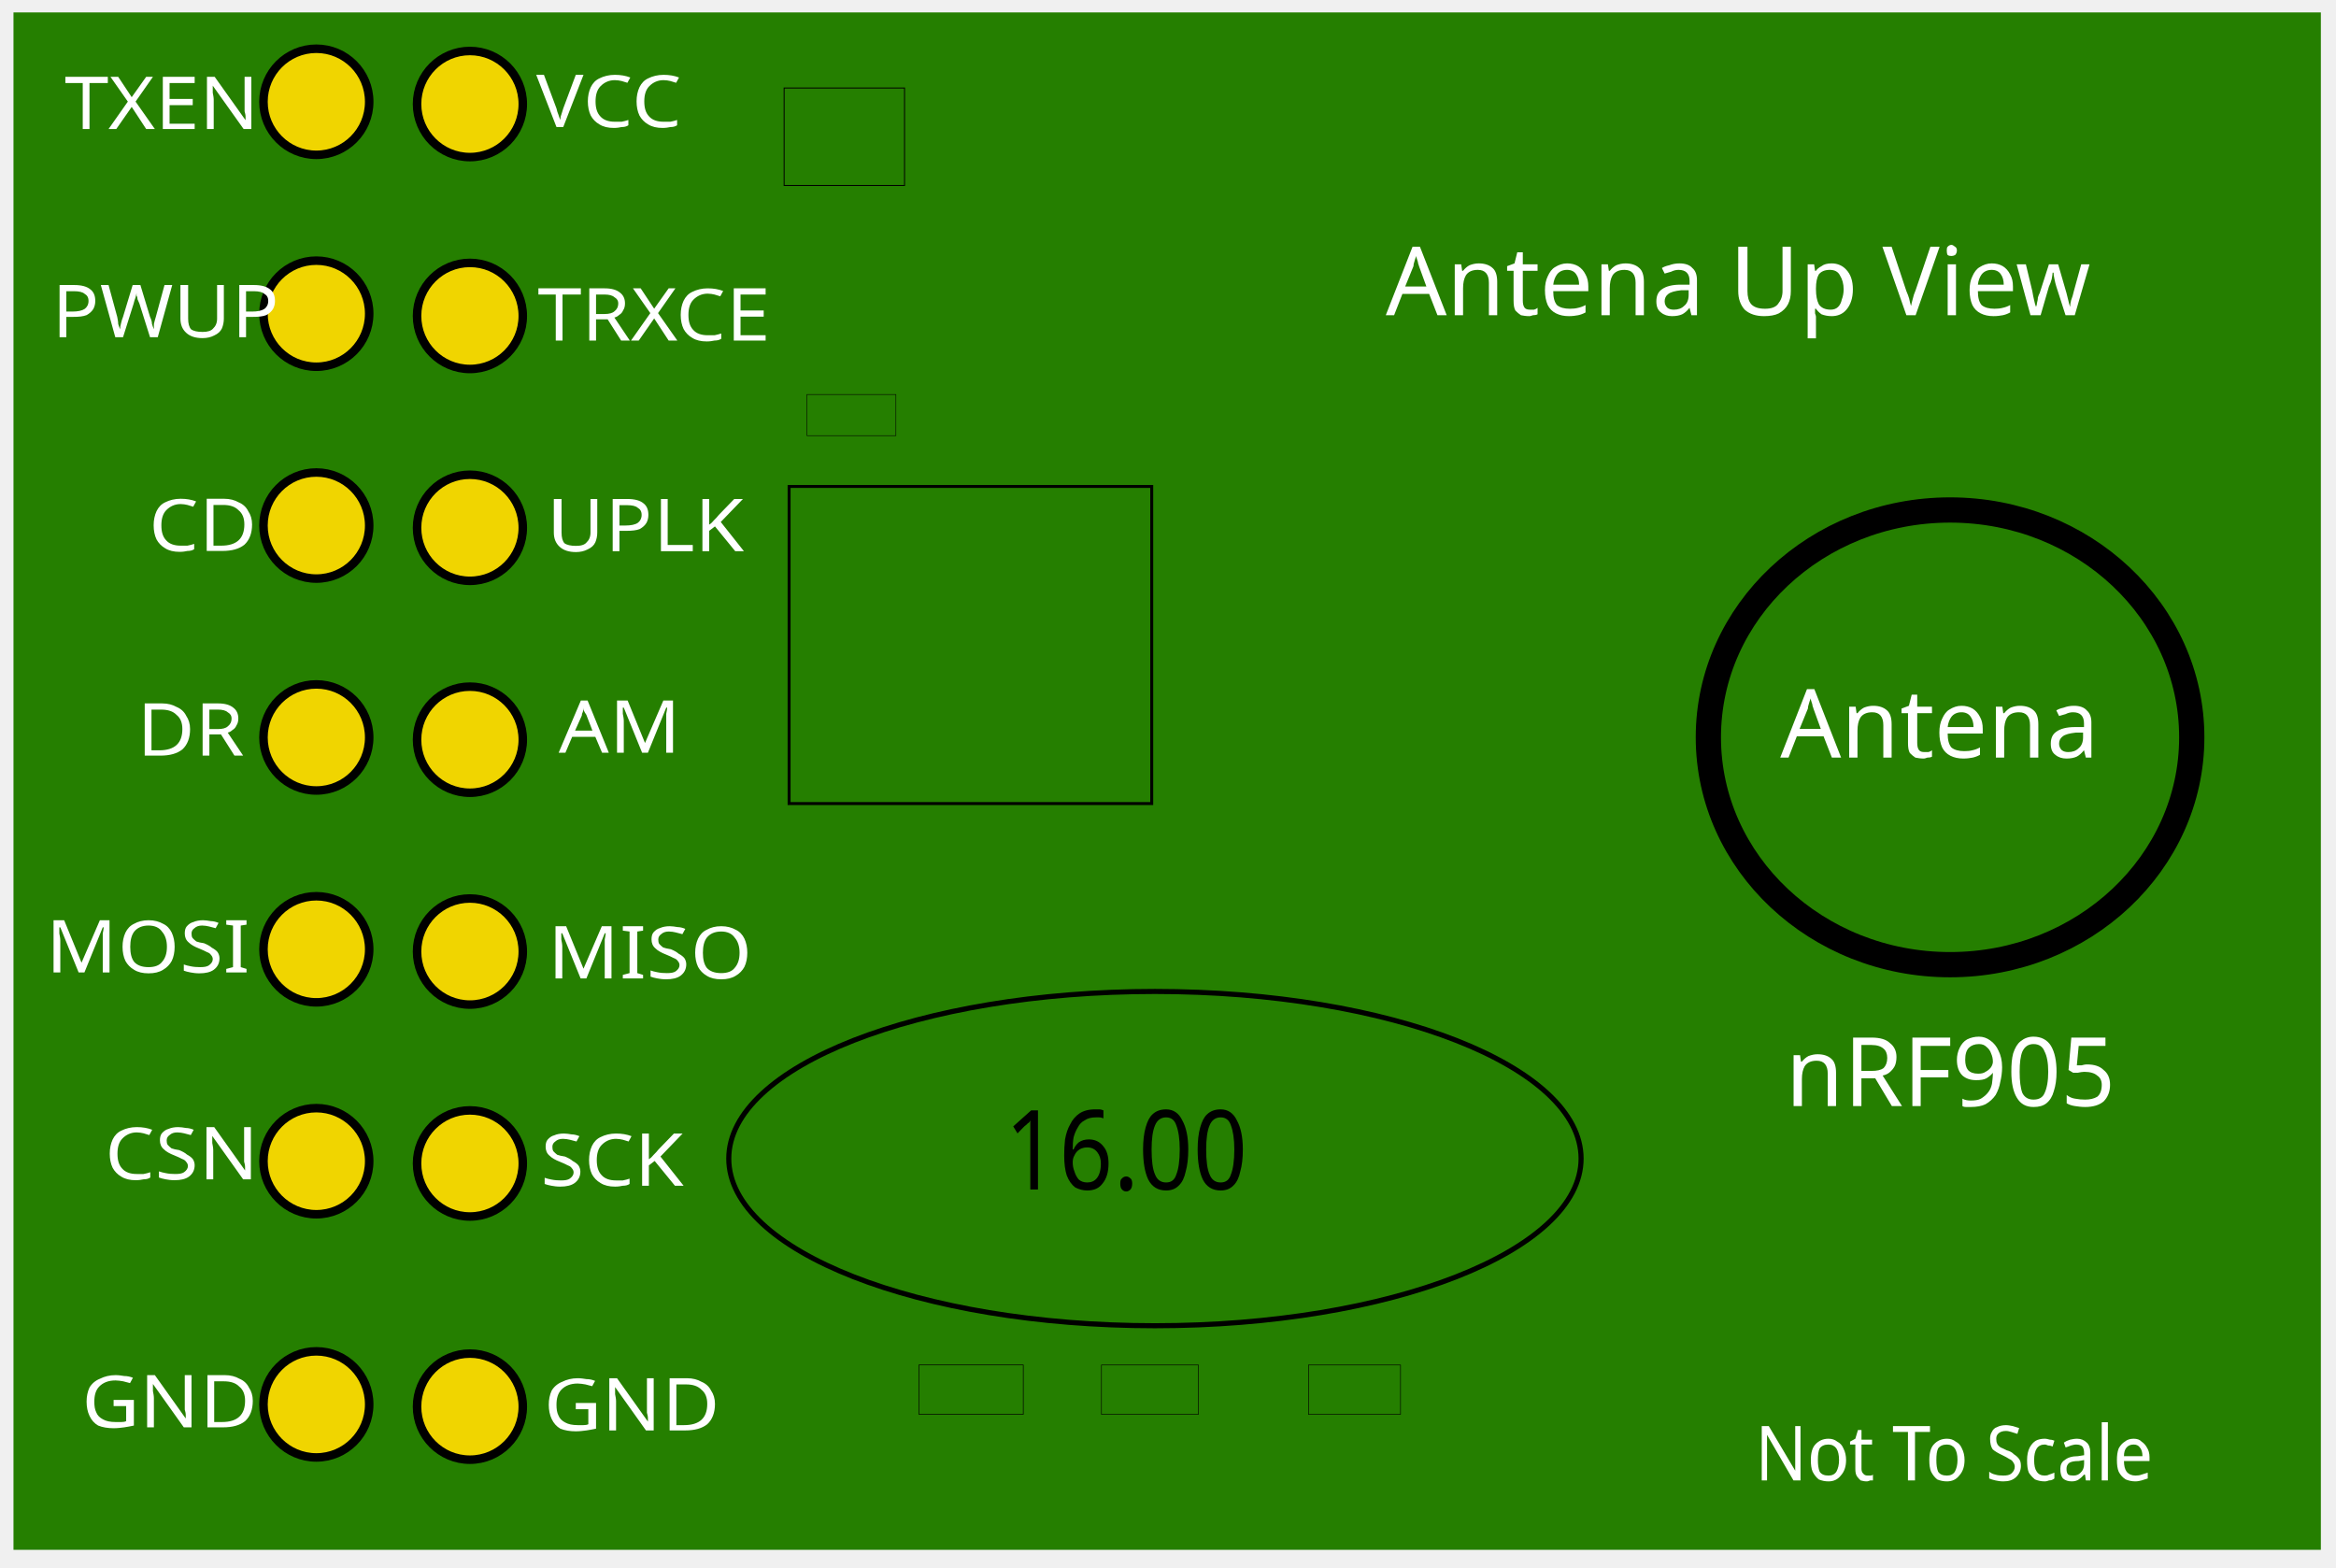
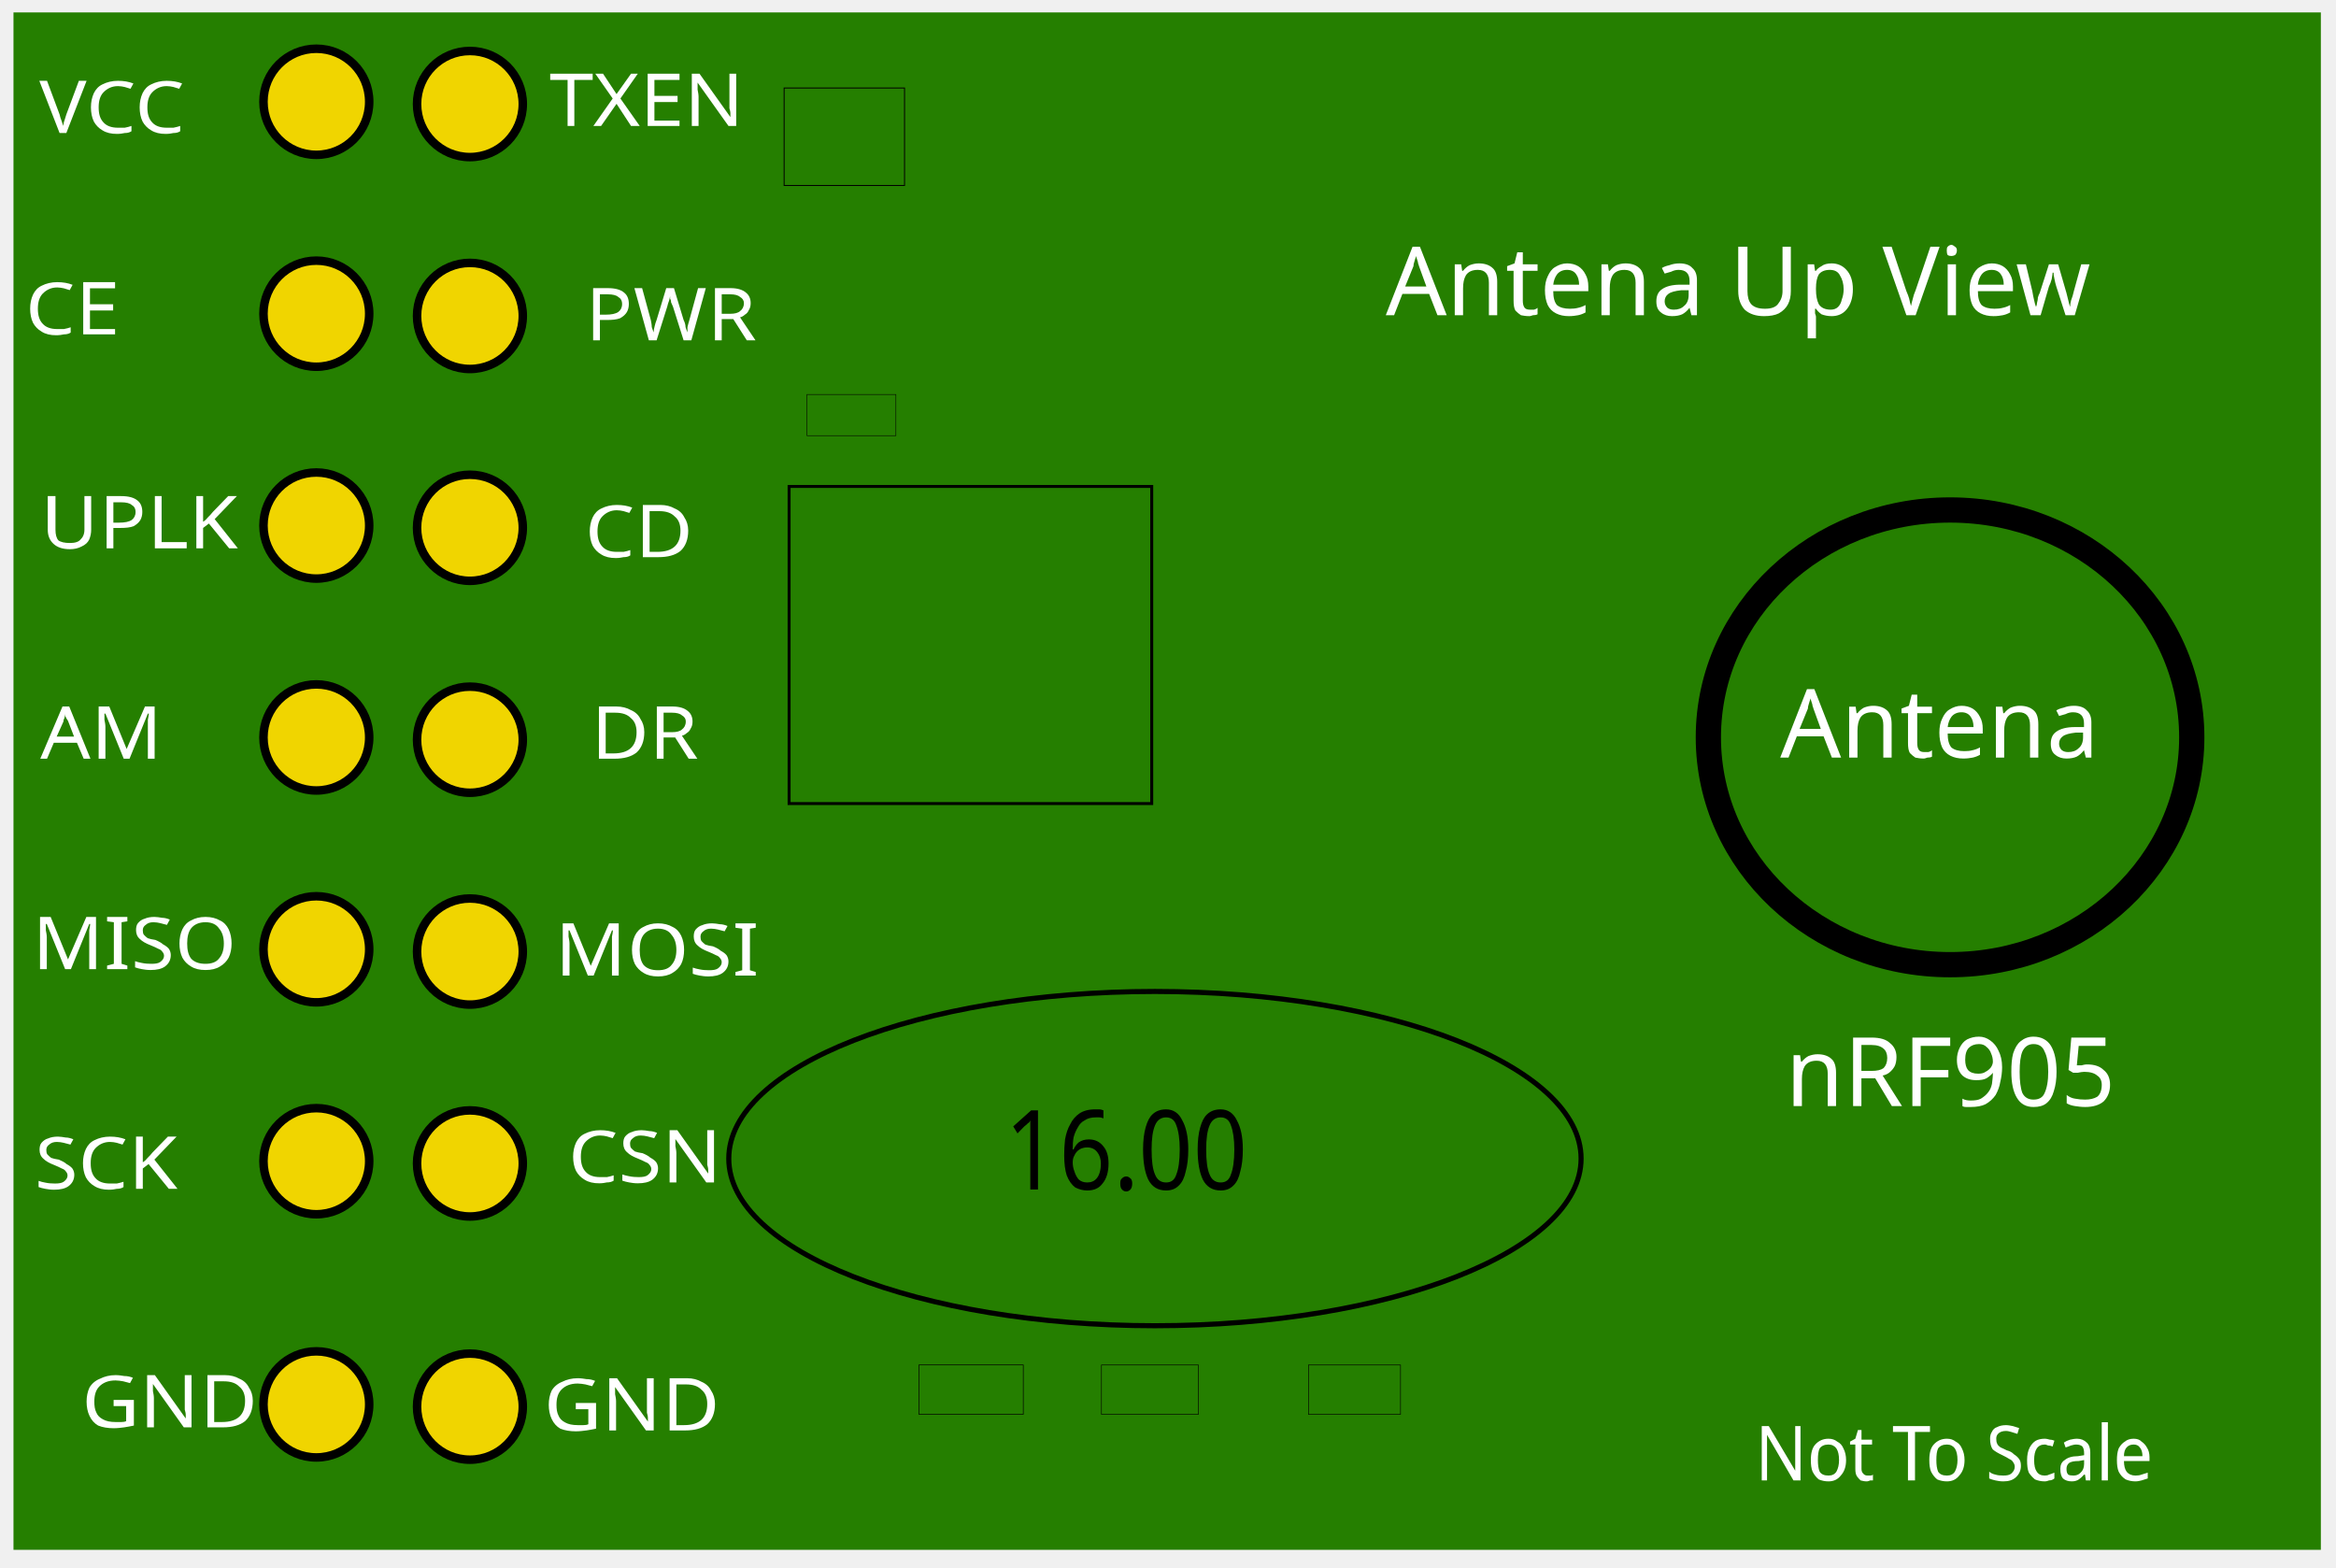
<svg xmlns="http://www.w3.org/2000/svg" xmlns:ns1="http://www.openswatchbook.org/uri/2009/osb" width="39.5mm" height="26.5mm" viewBox="0 0 39.5 26.5" version="1.1" id="svg3738">
  <defs id="defs3732">
    <linearGradient id="linearGradient12315" ns1:paint="solid">
      <stop style="stop-color:#000000;stop-opacity:1;" offset="0" id="stop12313" />
    </linearGradient>
    <linearGradient id="linearGradient12309" ns1:paint="solid">
      <stop style="stop-color:#000000;stop-opacity:1;" offset="0" id="stop12307" />
    </linearGradient>
  </defs>
  <g id="layer1" transform="translate(0,-270.5)" style="display:inline">
    <rect id="rect3751" width="108.857" height="89.51" x="-122.473" y="-116.647" style="fill:none;stroke-width:0.271" transform="scale(-1)" />
    <flowRoot xml:space="preserve" id="flowRoot4908" style="font-style:normal;font-weight:normal;font-size:21.333;line-height:16;font-family:sans-serif;letter-spacing:0;word-spacing:0;fill:#000000;fill-opacity:1;stroke:none" transform="scale(0.2645833)">
      <flowRegion id="flowRegion4910">
        <rect id="rect4912" width="84.331" height="37.48" x="506.535" y="395.512" />
      </flowRegion>
      <flowPara id="flowPara4914">NRnsns</flowPara>
    </flowRoot>
    <rect style="fill:#257f00;fill-opacity:1;stroke:none;stroke-width:0.279;stroke-miterlimit:4;stroke-dasharray:none;stroke-opacity:1" id="rect4558" width="39.016" height="25.995" x="-39.244" y="-296.705" transform="scale(-1)" />
    <ellipse style="fill:none;stroke:#000000;stroke-width:0.086;stroke-linejoin:round;stroke-miterlimit:4;stroke-dasharray:none;stroke-opacity:1" id="path4590" cx="-19.529" cy="-290.09" rx="7.206" ry="2.826" transform="scale(-1)" />
    <rect style="fill:none;stroke:#000000;stroke-width:0.05;stroke-miterlimit:4;stroke-dasharray:none;stroke-opacity:1" id="rect4558-6-3" width="6.132" height="5.362" x="-19.475" y="-284.087" transform="scale(-1)" />
    <ellipse style="fill:none;stroke:#000000;stroke-width:0.427;stroke-linejoin:round;stroke-miterlimit:4;stroke-dasharray:none;stroke-opacity:1" id="path4607" cx="-32.974" cy="-282.967" rx="4.087" ry="3.844" transform="scale(-1)" />
    <ellipse style="fill:#f0d500;fill-opacity:1;stroke:#000000;stroke-width:0.144;stroke-linejoin:round;stroke-miterlimit:4;stroke-dasharray:none;stroke-opacity:1" id="path4616" cx="5.349" cy="272.221" rx="0.894" ry="0.897" />
    <ellipse style="fill:#f0d500;fill-opacity:1;stroke:#000000;stroke-width:0.144;stroke-linejoin:round;stroke-miterlimit:4;stroke-dasharray:none;stroke-opacity:1" id="path4616-04" cx="5.349" cy="275.804" rx="0.894" ry="0.897" />
    <ellipse style="fill:#f0d500;fill-opacity:1;stroke:#000000;stroke-width:0.144;stroke-linejoin:round;stroke-miterlimit:4;stroke-dasharray:none;stroke-opacity:1" id="path4616-6" cx="5.349" cy="279.386" rx="0.894" ry="0.897" />
    <ellipse style="fill:#f0d500;fill-opacity:1;stroke:#000000;stroke-width:0.144;stroke-linejoin:round;stroke-miterlimit:4;stroke-dasharray:none;stroke-opacity:1" id="path4616-9" cx="5.349" cy="282.969" rx="0.894" ry="0.897" />
    <ellipse style="fill:#f0d500;fill-opacity:1;stroke:#000000;stroke-width:0.144;stroke-linejoin:round;stroke-miterlimit:4;stroke-dasharray:none;stroke-opacity:1" id="path4616-1" cx="5.349" cy="286.551" rx="0.894" ry="0.897" />
    <ellipse style="fill:#f0d500;fill-opacity:1;stroke:#000000;stroke-width:0.144;stroke-linejoin:round;stroke-miterlimit:4;stroke-dasharray:none;stroke-opacity:1" id="path4616-17" cx="5.349" cy="290.134" rx="0.894" ry="0.897" />
    <ellipse style="fill:#f0d500;fill-opacity:1;stroke:#000000;stroke-width:0.144;stroke-linejoin:round;stroke-miterlimit:4;stroke-dasharray:none;stroke-opacity:1" id="path4616-17-2" cx="5.349" cy="294.246" rx="0.894" ry="0.897" />
    <ellipse style="fill:#f0d500;fill-opacity:1;stroke:#000000;stroke-width:0.144;stroke-linejoin:round;stroke-miterlimit:4;stroke-dasharray:none;stroke-opacity:1" id="path4616-2" cx="7.946" cy="272.259" rx="0.894" ry="0.897" />
    <ellipse style="fill:#f0d500;fill-opacity:1;stroke:#000000;stroke-width:0.144;stroke-linejoin:round;stroke-miterlimit:4;stroke-dasharray:none;stroke-opacity:1" id="path4616-04-4" cx="7.946" cy="275.842" rx="0.894" ry="0.897" />
    <ellipse style="fill:#f0d500;fill-opacity:1;stroke:#000000;stroke-width:0.144;stroke-linejoin:round;stroke-miterlimit:4;stroke-dasharray:none;stroke-opacity:1" id="path4616-6-4" cx="7.946" cy="279.424" rx="0.894" ry="0.897" />
    <ellipse style="fill:#f0d500;fill-opacity:1;stroke:#000000;stroke-width:0.144;stroke-linejoin:round;stroke-miterlimit:4;stroke-dasharray:none;stroke-opacity:1" id="path4616-9-5" cx="7.946" cy="283.007" rx="0.894" ry="0.897" />
    <ellipse style="fill:#f0d500;fill-opacity:1;stroke:#000000;stroke-width:0.144;stroke-linejoin:round;stroke-miterlimit:4;stroke-dasharray:none;stroke-opacity:1" id="path4616-1-6" cx="7.946" cy="286.589" rx="0.894" ry="0.897" />
    <ellipse style="fill:#f0d500;fill-opacity:1;stroke:#000000;stroke-width:0.144;stroke-linejoin:round;stroke-miterlimit:4;stroke-dasharray:none;stroke-opacity:1" id="path4616-17-9" cx="7.946" cy="290.172" rx="0.894" ry="0.897" />
    <ellipse style="fill:#f0d500;fill-opacity:1;stroke:#000000;stroke-width:0.144;stroke-linejoin:round;stroke-miterlimit:4;stroke-dasharray:none;stroke-opacity:1" id="path4616-17-2-0" cx="7.946" cy="294.284" rx="0.894" ry="0.897" />
-     <text xml:space="preserve" style="font-style:normal;font-variant:normal;font-weight:normal;font-stretch:normal;font-size:1.285;line-height:0;font-family:'OCR A Extended';-inkscape-font-specification:'OCR A Extended';letter-spacing:0;word-spacing:0;fill:#ffffff;fill-opacity:1;stroke:none;stroke-width:0.032" x="1.043" y="284.726" id="text4746" transform="scale(1.044171,0.9576973)">
-       <tspan id="tspan4744" x="1.043" y="284.726" style="font-style:normal;font-variant:normal;font-weight:normal;font-stretch:normal;line-height:0;font-family:'OCR A Extended';-inkscape-font-specification:'OCR A Extended';fill:#ffffff;fill-opacity:1;stroke-width:0.032">TXEN</tspan>
+     <text xml:space="preserve" style="font-style:normal;font-variant:normal;font-weight:normal;font-stretch:normal;font-size:1.285;line-height:0;font-family:'OCR A Extended';-inkscape-font-specification:'OCR A Extended';letter-spacing:0;word-spacing:0;fill:#ffffff;fill-opacity:1;stroke:none;stroke-width:0.032" x="8.894" y="284.672" id="text4746" transform="scale(1.044171,0.9576973)">
+       <tspan id="tspan4744" x="8.894" y="284.672" style="font-style:normal;font-variant:normal;font-weight:normal;font-stretch:normal;line-height:0;font-family:'OCR A Extended';-inkscape-font-specification:'OCR A Extended';fill:#ffffff;fill-opacity:1;stroke-width:0.032">TXEN</tspan>
    </text>
-     <text xml:space="preserve" style="font-style:normal;font-weight:normal;font-size:1.285;line-height:0;font-family:sans-serif;letter-spacing:0;word-spacing:0;fill:#ffffff;fill-opacity:1;stroke:none;stroke-width:0.032" x="8.683" y="284.689" id="text4746-0" transform="scale(1.044171,0.9576973)">
-       <tspan id="tspan4744-5" x="8.683" y="284.689" style="font-style:normal;font-variant:normal;font-weight:normal;font-stretch:normal;line-height:0;font-family:'OCR A Extended';-inkscape-font-specification:'OCR A Extended';fill:#ffffff;fill-opacity:1;stroke-width:0.032">VCC</tspan>
+     <text xml:space="preserve" style="font-style:normal;font-weight:normal;font-size:1.285;line-height:0;font-family:sans-serif;letter-spacing:0;word-spacing:0;fill:#ffffff;fill-opacity:1;stroke:none;stroke-width:0.032" x="0.635" y="284.796" id="text4746-0" transform="scale(1.044171,0.9576973)">
+       <tspan id="tspan4744-5" x="0.635" y="284.796" style="font-style:normal;font-variant:normal;font-weight:normal;font-stretch:normal;line-height:0;font-family:'OCR A Extended';-inkscape-font-specification:'OCR A Extended';fill:#ffffff;fill-opacity:1;stroke-width:0.032">VCC</tspan>
    </text>
-     <text xml:space="preserve" style="font-style:normal;font-weight:normal;font-size:1.285;line-height:0;font-family:sans-serif;letter-spacing:0;word-spacing:0;fill:#ffffff;fill-opacity:1;stroke:none;stroke-width:0.032" x="0.838" y="288.401" id="text4746-3" transform="scale(1.044171,0.9576973)">
-       <tspan id="tspan4744-8" x="0.838" y="288.401" style="font-style:normal;font-variant:normal;font-weight:normal;font-stretch:normal;line-height:0;font-family:'OCR A Extended';-inkscape-font-specification:'OCR A Extended';fill:#ffffff;fill-opacity:1;stroke-width:0.032">PWUP</tspan>
+     <text xml:space="preserve" style="font-style:normal;font-weight:normal;font-size:1.285;line-height:0;font-family:sans-serif;letter-spacing:0;word-spacing:0;fill:#ffffff;fill-opacity:1;stroke:none;stroke-width:0.032" x="9.479" y="288.455" id="text4746-3" transform="scale(1.044171,0.9576973)">
+       <tspan id="tspan4744-8" x="9.479" y="288.455" style="font-style:normal;font-variant:normal;font-weight:normal;font-stretch:normal;line-height:0;font-family:'OCR A Extended';-inkscape-font-specification:'OCR A Extended';fill:#ffffff;fill-opacity:1;stroke-width:0.032">PWR</tspan>
    </text>
-     <text xml:space="preserve" style="font-style:normal;font-weight:normal;font-size:1.285;line-height:0;font-family:sans-serif;letter-spacing:0;word-spacing:0;fill:#ffffff;fill-opacity:1;stroke:none;stroke-width:0.032" x="8.86" y="292.18" id="text4746-1" transform="scale(1.044171,0.9576973)">
-       <tspan id="tspan4744-58" x="8.86" y="292.18" style="font-style:normal;font-variant:normal;font-weight:normal;font-stretch:normal;line-height:0;font-family:'OCR A Extended';-inkscape-font-specification:'OCR A Extended';fill:#ffffff;fill-opacity:1;stroke-width:0.032">UPLK</tspan>
+     <text xml:space="preserve" style="font-style:normal;font-weight:normal;font-size:1.285;line-height:0;font-family:sans-serif;letter-spacing:0;word-spacing:0;fill:#ffffff;fill-opacity:1;stroke:none;stroke-width:0.032" x="0.663" y="292.126" id="text4746-1" transform="scale(1.044171,0.9576973)">
+       <tspan id="tspan4744-58" x="0.663" y="292.126" style="font-style:normal;font-variant:normal;font-weight:normal;font-stretch:normal;line-height:0;font-family:'OCR A Extended';-inkscape-font-specification:'OCR A Extended';fill:#ffffff;fill-opacity:1;stroke-width:0.032">UPLK</tspan>
    </text>
-     <text xml:space="preserve" style="font-style:normal;font-weight:normal;font-size:1.285;line-height:0;font-family:sans-serif;letter-spacing:0;word-spacing:0;fill:#ffffff;fill-opacity:1;stroke:none;stroke-width:0.032" x="2.41" y="292.175" id="text4746-6" transform="scale(1.044171,0.9576973)">
-       <tspan id="tspan4744-2" x="2.41" y="292.175" style="font-style:normal;font-variant:normal;font-weight:normal;font-stretch:normal;line-height:0;font-family:'OCR A Extended';-inkscape-font-specification:'OCR A Extended';fill:#ffffff;fill-opacity:1;stroke-width:0.032">CD</tspan>
+     <text xml:space="preserve" style="font-style:normal;font-weight:normal;font-size:1.285;line-height:0;font-family:sans-serif;letter-spacing:0;word-spacing:0;fill:#ffffff;fill-opacity:1;stroke:none;stroke-width:0.032" x="9.471" y="292.283" id="text4746-6" transform="scale(1.044171,0.9576973)">
+       <tspan id="tspan4744-2" x="9.471" y="292.283" style="font-style:normal;font-variant:normal;font-weight:normal;font-stretch:normal;line-height:0;font-family:'OCR A Extended';-inkscape-font-specification:'OCR A Extended';fill:#ffffff;fill-opacity:1;stroke-width:0.032">CD</tspan>
    </text>
-     <text xml:space="preserve" style="font-style:normal;font-weight:normal;font-size:1.285;line-height:0;font-family:sans-serif;letter-spacing:0;word-spacing:0;fill:#ffffff;fill-opacity:1;stroke:none;stroke-width:0.032" x="8.705" y="288.46" id="text4746-69" transform="scale(1.044171,0.9576973)">
-       <tspan id="tspan4744-4" x="8.705" y="288.46" style="font-style:normal;font-variant:normal;font-weight:normal;font-stretch:normal;line-height:0;font-family:'OCR A Extended';-inkscape-font-specification:'OCR A Extended';fill:#ffffff;fill-opacity:1;stroke-width:0.032">TRXCE</tspan>
+     <text xml:space="preserve" style="font-style:normal;font-weight:normal;font-size:1.285;line-height:0;font-family:sans-serif;letter-spacing:0;word-spacing:0;fill:#ffffff;fill-opacity:1;stroke:none;stroke-width:0.032" x="0.409" y="288.352" id="text4746-69" transform="scale(1.044171,0.9576973)">
+       <tspan id="tspan4744-4" x="0.409" y="288.352" style="font-style:normal;font-variant:normal;font-weight:normal;font-stretch:normal;line-height:0;font-family:'OCR A Extended';-inkscape-font-specification:'OCR A Extended';fill:#ffffff;fill-opacity:1;stroke-width:0.032">CE</tspan>
    </text>
-     <text xml:space="preserve" style="font-style:normal;font-weight:normal;font-size:1.285;line-height:0;font-family:sans-serif;letter-spacing:0;word-spacing:0;fill:#ffffff;fill-opacity:1;stroke:none;stroke-width:0.032" x="8.759" y="303.382" id="text4746-1-0" transform="scale(1.044171,0.9576973)">
-       <tspan id="tspan4744-58-5" x="8.759" y="303.382" style="font-style:normal;font-variant:normal;font-weight:normal;font-stretch:normal;line-height:0;font-family:'OCR A Extended';-inkscape-font-specification:'OCR A Extended';fill:#ffffff;fill-opacity:1;stroke-width:0.032">SCK</tspan>
+     <text xml:space="preserve" style="font-style:normal;font-weight:normal;font-size:1.285;line-height:0;font-family:sans-serif;letter-spacing:0;word-spacing:0;fill:#ffffff;fill-opacity:1;stroke:none;stroke-width:0.032" x="0.562" y="303.436" id="text4746-1-0" transform="scale(1.044171,0.9576973)">
+       <tspan id="tspan4744-58-5" x="0.562" y="303.436" style="font-style:normal;font-variant:normal;font-weight:normal;font-stretch:normal;line-height:0;font-family:'OCR A Extended';-inkscape-font-specification:'OCR A Extended';fill:#ffffff;fill-opacity:1;stroke-width:0.032">SCK</tspan>
    </text>
-     <text xml:space="preserve" style="font-style:normal;font-weight:normal;font-size:1.285;line-height:0;font-family:sans-serif;letter-spacing:0;word-spacing:0;fill:#ffffff;fill-opacity:1;stroke:none;stroke-width:0.032" x="1.7" y="303.269" id="text4746-1-1" transform="scale(1.044171,0.9576973)">
-       <tspan id="tspan4744-58-0" x="1.7" y="303.269" style="font-style:normal;font-variant:normal;font-weight:normal;font-stretch:normal;line-height:0;font-family:'OCR A Extended';-inkscape-font-specification:'OCR A Extended';fill:#ffffff;fill-opacity:1;stroke-width:0.032">CSN</tspan>
+     <text xml:space="preserve" style="font-style:normal;font-weight:normal;font-size:1.285;line-height:0;font-family:sans-serif;letter-spacing:0;word-spacing:0;fill:#ffffff;fill-opacity:1;stroke:none;stroke-width:0.032" x="9.205" y="303.323" id="text4746-1-1" transform="scale(1.044171,0.9576973)">
+       <tspan id="tspan4744-58-0" x="9.205" y="303.323" style="font-style:normal;font-variant:normal;font-weight:normal;font-stretch:normal;line-height:0;font-family:'OCR A Extended';-inkscape-font-specification:'OCR A Extended';fill:#ffffff;fill-opacity:1;stroke-width:0.032">CSN</tspan>
    </text>
-     <text xml:space="preserve" style="font-style:normal;font-weight:normal;font-size:1.285;line-height:0;font-family:sans-serif;letter-spacing:0;word-spacing:0;fill:#ffffff;fill-opacity:1;stroke:none;stroke-width:0.032" x="0.743" y="299.618" id="text4746-1-7" transform="scale(1.044171,0.9576973)">
-       <tspan id="tspan4744-58-2" x="0.743" y="299.618" style="font-style:normal;font-variant:normal;font-weight:normal;font-stretch:normal;line-height:0;font-family:'OCR A Extended';-inkscape-font-specification:'OCR A Extended';fill:#ffffff;fill-opacity:1;stroke-width:0.032">MOSI</tspan>
+     <text xml:space="preserve" style="font-style:normal;font-weight:normal;font-size:1.285;line-height:0;font-family:sans-serif;letter-spacing:0;word-spacing:0;fill:#ffffff;fill-opacity:1;stroke:none;stroke-width:0.032" x="8.989" y="299.672" id="text4746-1-7" transform="scale(1.044171,0.9576973)">
+       <tspan id="tspan4744-58-2" x="8.989" y="299.672" style="font-style:normal;font-variant:normal;font-weight:normal;font-stretch:normal;line-height:0;font-family:'OCR A Extended';-inkscape-font-specification:'OCR A Extended';fill:#ffffff;fill-opacity:1;stroke-width:0.032">MOSI</tspan>
    </text>
-     <text xml:space="preserve" style="font-style:normal;font-weight:normal;font-size:1.285;line-height:0;font-family:sans-serif;letter-spacing:0;word-spacing:0;fill:#ffffff;fill-opacity:1;stroke:none;stroke-width:0.032" x="8.87" y="299.721" id="text4746-1-5" transform="scale(1.044171,0.9576973)">
-       <tspan id="tspan4744-58-7" x="8.87" y="299.721" style="font-style:normal;font-variant:normal;font-weight:normal;font-stretch:normal;line-height:0;font-family:'OCR A Extended';-inkscape-font-specification:'OCR A Extended';fill:#ffffff;fill-opacity:1;stroke-width:0.032">MISO</tspan>
+     <text xml:space="preserve" style="font-style:normal;font-weight:normal;font-size:1.285;line-height:0;font-family:sans-serif;letter-spacing:0;word-spacing:0;fill:#ffffff;fill-opacity:1;stroke:none;stroke-width:0.032" x="0.525" y="299.559" id="text4746-1-5" transform="scale(1.044171,0.9576973)">
+       <tspan id="tspan4744-58-7" x="0.525" y="299.559" style="font-style:normal;font-variant:normal;font-weight:normal;font-stretch:normal;line-height:0;font-family:'OCR A Extended';-inkscape-font-specification:'OCR A Extended';fill:#ffffff;fill-opacity:1;stroke-width:0.032">MISO</tspan>
    </text>
-     <text xml:space="preserve" style="font-style:normal;font-weight:normal;font-size:1.285;line-height:0;font-family:sans-serif;letter-spacing:0;word-spacing:0;fill:#ffffff;fill-opacity:1;stroke:none;stroke-width:0.032" x="2.217" y="295.788" id="text4746-1-2" transform="scale(1.044171,0.9576973)">
-       <tspan id="tspan4744-58-4" x="2.217" y="295.788" style="font-style:normal;font-variant:normal;font-weight:normal;font-stretch:normal;line-height:0;font-family:'OCR A Extended';-inkscape-font-specification:'OCR A Extended';fill:#ffffff;fill-opacity:1;stroke-width:0.032">DR</tspan>
+     <text xml:space="preserve" style="font-style:normal;font-weight:normal;font-size:1.285;line-height:0;font-family:sans-serif;letter-spacing:0;word-spacing:0;fill:#ffffff;fill-opacity:1;stroke:none;stroke-width:0.032" x="9.574" y="295.842" id="text4746-1-2" transform="scale(1.044171,0.9576973)">
+       <tspan id="tspan4744-58-4" x="9.574" y="295.842" style="font-style:normal;font-variant:normal;font-weight:normal;font-stretch:normal;line-height:0;font-family:'OCR A Extended';-inkscape-font-specification:'OCR A Extended';fill:#ffffff;fill-opacity:1;stroke-width:0.032">DR</tspan>
    </text>
-     <text xml:space="preserve" style="font-style:normal;font-weight:normal;font-size:1.285;line-height:0;font-family:sans-serif;letter-spacing:0;word-spacing:0;fill:#ffffff;fill-opacity:1;stroke:none;stroke-width:0.032" x="9.046" y="295.736" id="text4746-1-28" transform="scale(1.044171,0.9576973)">
-       <tspan id="tspan4744-58-56" x="9.046" y="295.736" style="font-style:normal;font-variant:normal;font-weight:normal;font-stretch:normal;line-height:0;font-family:'OCR A Extended';-inkscape-font-specification:'OCR A Extended';fill:#ffffff;fill-opacity:1;stroke-width:0.032">AM</tspan>
+     <text xml:space="preserve" style="font-style:normal;font-weight:normal;font-size:1.285;line-height:0;font-family:sans-serif;letter-spacing:0;word-spacing:0;fill:#ffffff;fill-opacity:1;stroke:none;stroke-width:0.032" x="0.651" y="295.844" id="text4746-1-28" transform="scale(1.044171,0.9576973)">
+       <tspan id="tspan4744-58-56" x="0.651" y="295.844" style="font-style:normal;font-variant:normal;font-weight:normal;font-stretch:normal;line-height:0;font-family:'OCR A Extended';-inkscape-font-specification:'OCR A Extended';fill:#ffffff;fill-opacity:1;stroke-width:0.032">AM</tspan>
    </text>
    <text xml:space="preserve" style="font-style:normal;font-weight:normal;font-size:1.285;line-height:0;font-family:sans-serif;letter-spacing:0;word-spacing:0;fill:#ffffff;fill-opacity:1;stroke:none;stroke-width:0.032" x="8.81" y="307.702" id="text4746-1-0-2" transform="scale(1.044171,0.9576973)">
      <tspan id="tspan4744-58-5-5" x="8.81" y="307.702" style="font-style:normal;font-variant:normal;font-weight:normal;font-stretch:normal;line-height:0;font-family:'OCR A Extended';-inkscape-font-specification:'OCR A Extended';fill:#ffffff;fill-opacity:1;stroke-width:0.032">GND</tspan>
    </text>
    <text xml:space="preserve" style="font-style:normal;font-weight:normal;font-size:1.285;line-height:0;font-family:sans-serif;letter-spacing:0;word-spacing:0;fill:#ffffff;fill-opacity:1;stroke:none;stroke-width:0.032" x="1.324" y="307.648" id="text4746-1-0-9" transform="scale(1.044171,0.9576973)">
      <tspan id="tspan4744-58-5-4" x="1.324" y="307.648" style="font-style:normal;font-variant:normal;font-weight:normal;font-stretch:normal;line-height:0;font-family:'OCR A Extended';-inkscape-font-specification:'OCR A Extended';fill:#ffffff;fill-opacity:1;stroke-width:0.032">GND</tspan>
    </text>
    <text xml:space="preserve" style="font-style:normal;font-weight:normal;font-size:1.741;line-height:16;font-family:sans-serif;letter-spacing:0;word-spacing:0;fill:#000000;fill-opacity:1;stroke:none;stroke-width:0.082" x="18.412" y="268.178" id="text4906" transform="scale(0.9228095,1.083647)">
      <tspan id="tspan4904" x="18.412" y="268.178" style="stroke-width:0.082">16.00</tspan>
    </text>
    <text xml:space="preserve" style="font-style:normal;font-weight:normal;font-size:1.609;line-height:16;font-family:sans-serif;letter-spacing:0;word-spacing:0;fill:#ffffff;fill-opacity:1;stroke:none;stroke-width:0.075" x="30.234" y="288.755" id="text4918" transform="scale(0.9984647,1.001538)">
      <tspan id="tspan4916" x="30.234" y="288.755" style="font-style:normal;font-variant:normal;font-weight:normal;font-stretch:normal;font-family:'OCR A Extended';-inkscape-font-specification:'OCR A Extended';fill:#ffffff;fill-opacity:1;stroke-width:0.075">nRF905</tspan>
    </text>
    <rect style="fill:none;stroke:#000000;stroke-width:0.011;stroke-miterlimit:4;stroke-dasharray:none;stroke-opacity:1" id="rect4558-6-3-9" width="1.764" height="0.835" x="-17.303" y="-294.414" transform="scale(-1)" />
    <rect style="fill:none;stroke:#000000;stroke-width:0.01;stroke-miterlimit:4;stroke-dasharray:none;stroke-opacity:1" id="rect4558-6-3-9-7" width="1.557" height="0.834" x="-23.682" y="-294.414" transform="scale(-1)" />
    <rect style="fill:none;stroke:#000000;stroke-width:0.01;stroke-miterlimit:4;stroke-dasharray:none;stroke-opacity:1" id="rect4558-6-3-9-9" width="1.64" height="0.834" x="-20.265" y="-294.414" transform="scale(-1)" />
    <rect style="fill:none;stroke:#000000;stroke-width:0.016;stroke-miterlimit:4;stroke-dasharray:none;stroke-opacity:1" id="rect4558-6-3-4" width="2.036" height="1.648" x="-15.295" y="-273.636" transform="scale(-1)" />
    <rect style="fill:none;stroke:#000000;stroke-width:0.009;stroke-miterlimit:4;stroke-dasharray:none;stroke-opacity:1" id="rect4558-6-3-4-9" width="1.504" height="0.696" x="-15.149" y="-277.866" transform="scale(-1)" />
    <text xml:space="preserve" style="font-style:normal;font-weight:normal;font-size:1.609;line-height:16;font-family:sans-serif;letter-spacing:0;word-spacing:0;fill:#000000;fill-opacity:1;stroke:none;stroke-width:0.075" x="30.149" y="282.874" id="text4993" transform="scale(0.9984647,1.001538)">
      <tspan id="tspan4991" x="30.149" y="282.874" style="font-style:normal;font-variant:normal;font-weight:normal;font-stretch:normal;font-family:'OCR A Extended';-inkscape-font-specification:'OCR A Extended';fill:#ffffff;fill-opacity:1;stroke-width:0.075">Antena</tspan>
    </text>
    <text xml:space="preserve" style="font-style:normal;font-weight:normal;font-size:1.228;line-height:16;font-family:sans-serif;letter-spacing:0;word-spacing:0;fill:#ffffff;fill-opacity:1;stroke:none;stroke-width:0.058" x="31.127" y="281.687" id="text4997" transform="scale(0.9531565,1.049146)">
      <tspan id="tspan4995" x="31.127" y="281.687" style="font-style:normal;font-variant:normal;font-weight:normal;font-stretch:normal;font-family:'OCR A Extended';-inkscape-font-specification:'OCR A Extended';fill:#ffffff;fill-opacity:1;stroke-width:0.058">Not To Scale</tspan>
    </text>
    <text xml:space="preserve" style="font-style:normal;font-weight:normal;font-size:1.609;line-height:16;font-family:sans-serif;letter-spacing:0;word-spacing:0;fill:#ffffff;fill-opacity:1;stroke:none;stroke-width:0.075" x="23.47" y="275.408" id="text4993-6" transform="scale(0.9984647,1.001538)">
      <tspan id="tspan4991-7" x="23.47" y="275.408" style="font-style:normal;font-variant:normal;font-weight:normal;font-stretch:normal;font-family:'OCR A Extended';-inkscape-font-specification:'OCR A Extended';fill:#ffffff;fill-opacity:1;stroke-width:0.075">Antena Up View</tspan>
    </text>
  </g>
</svg>
